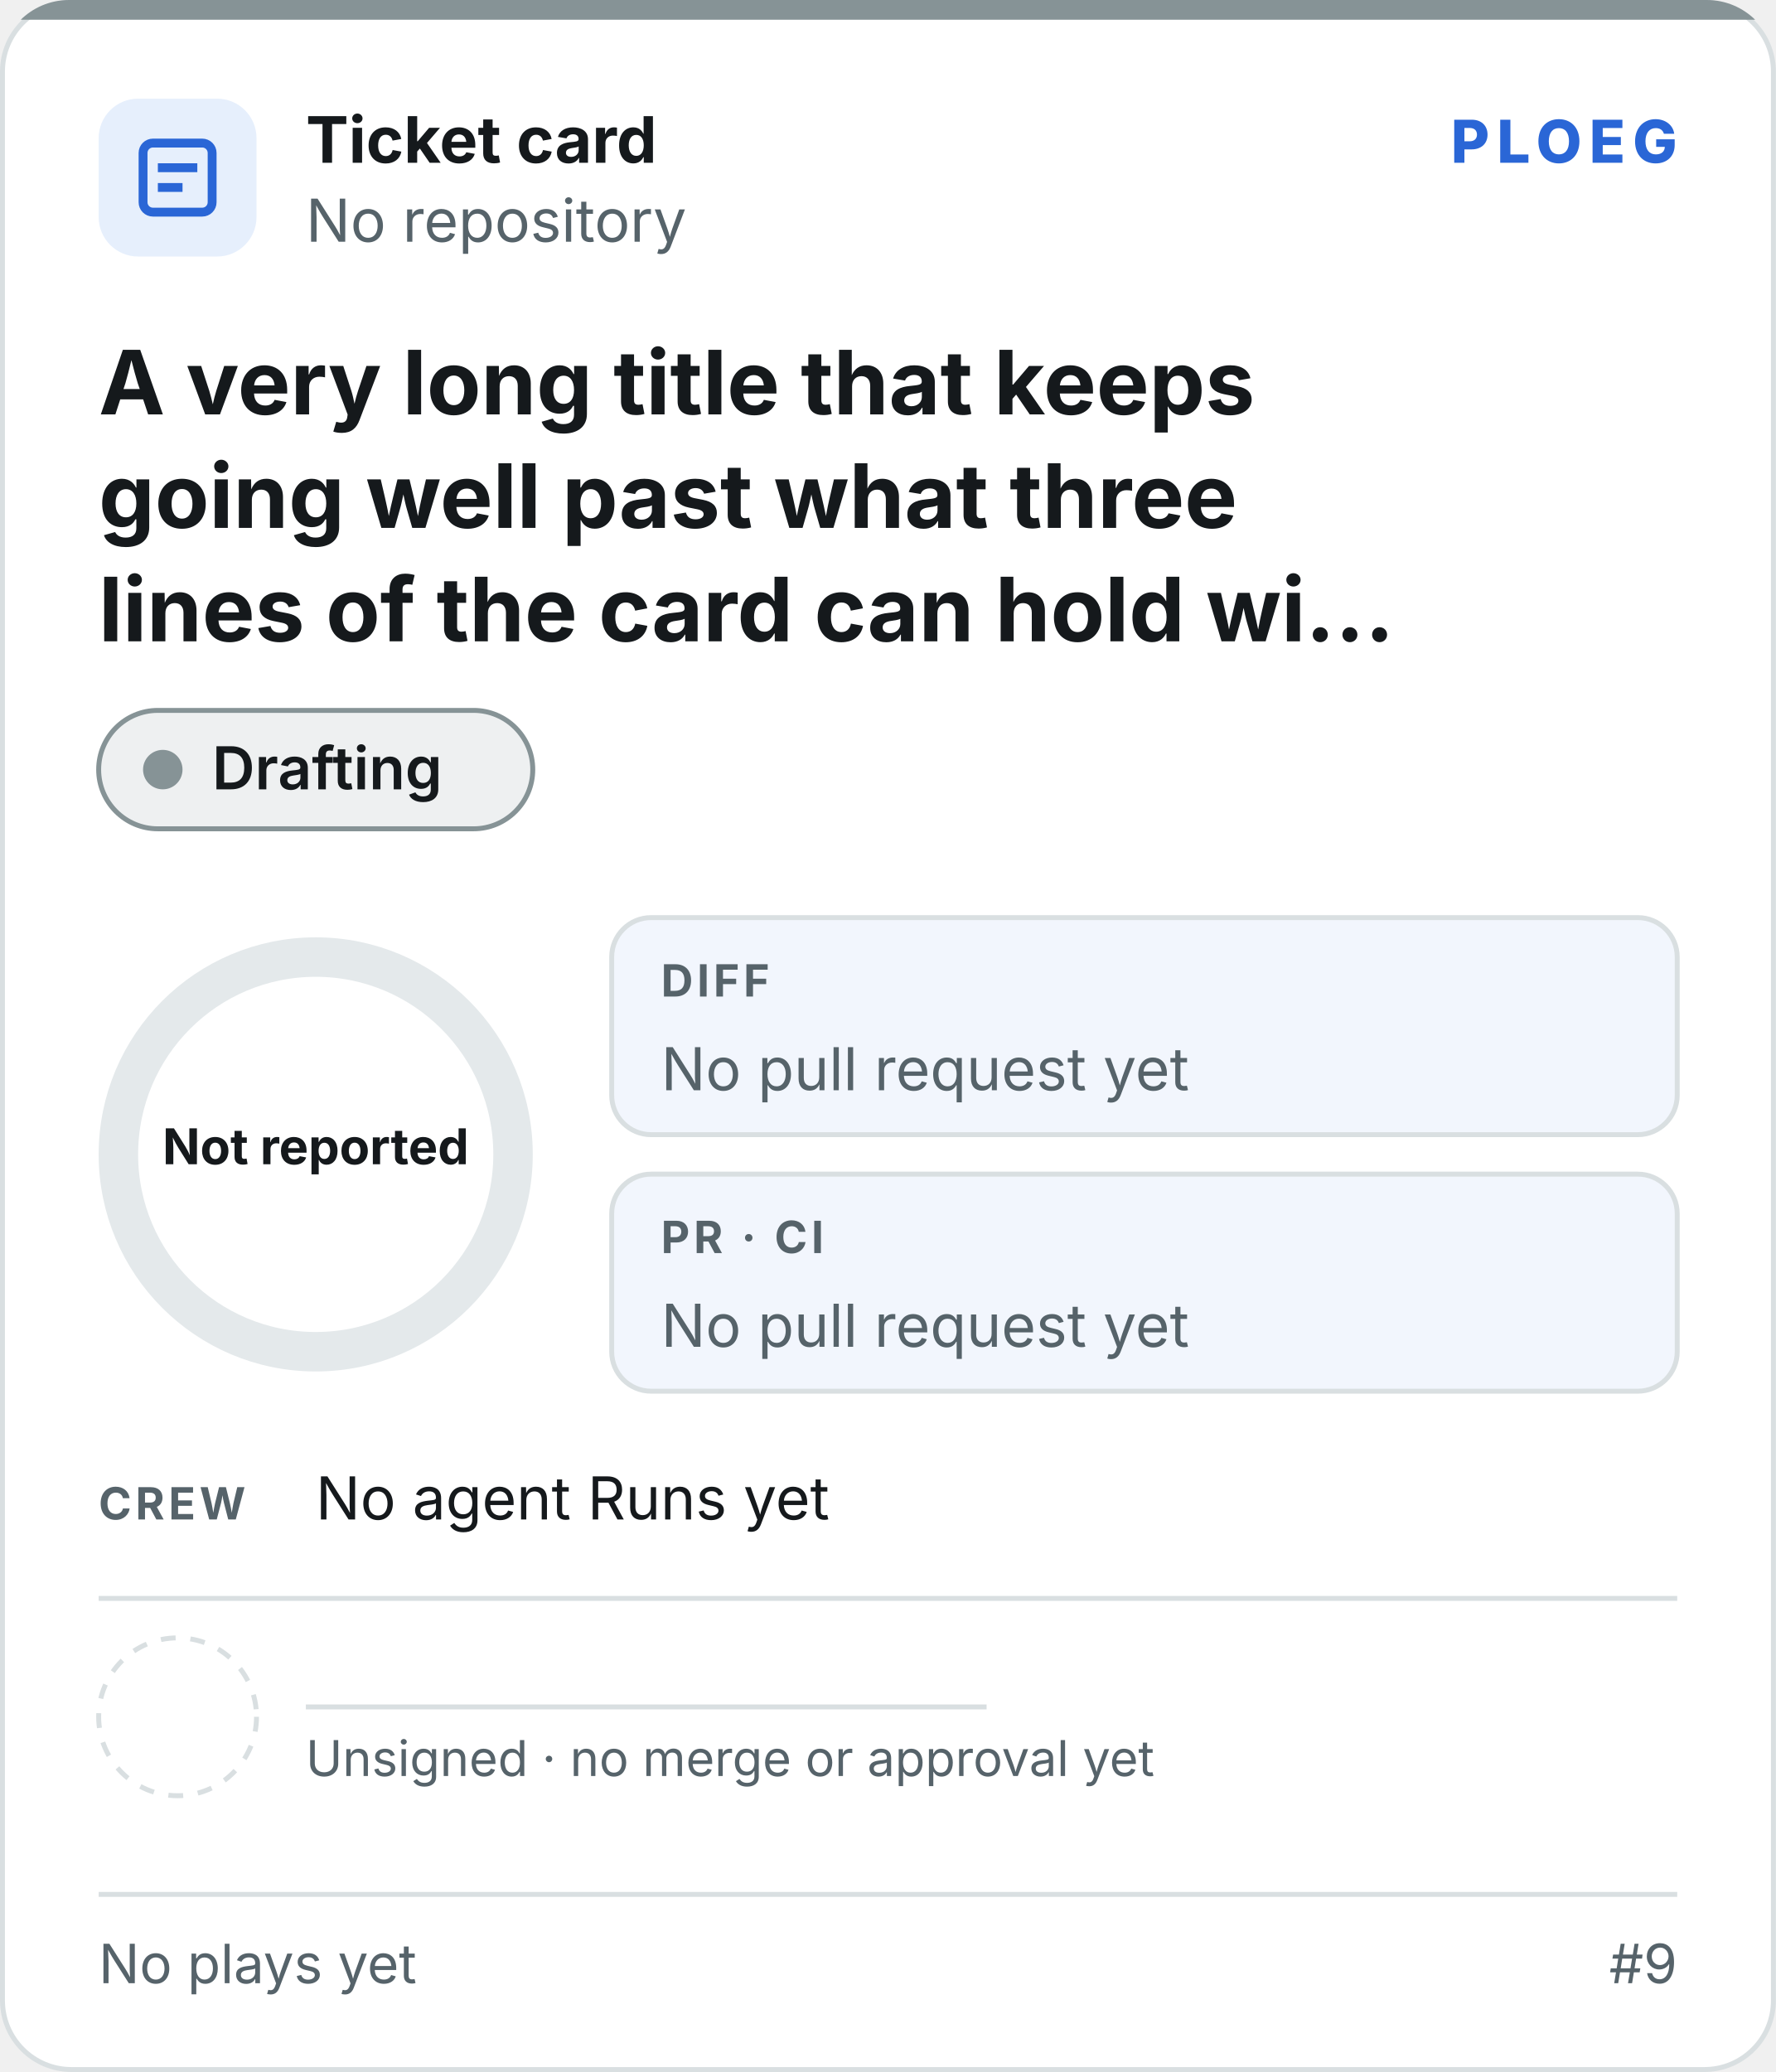
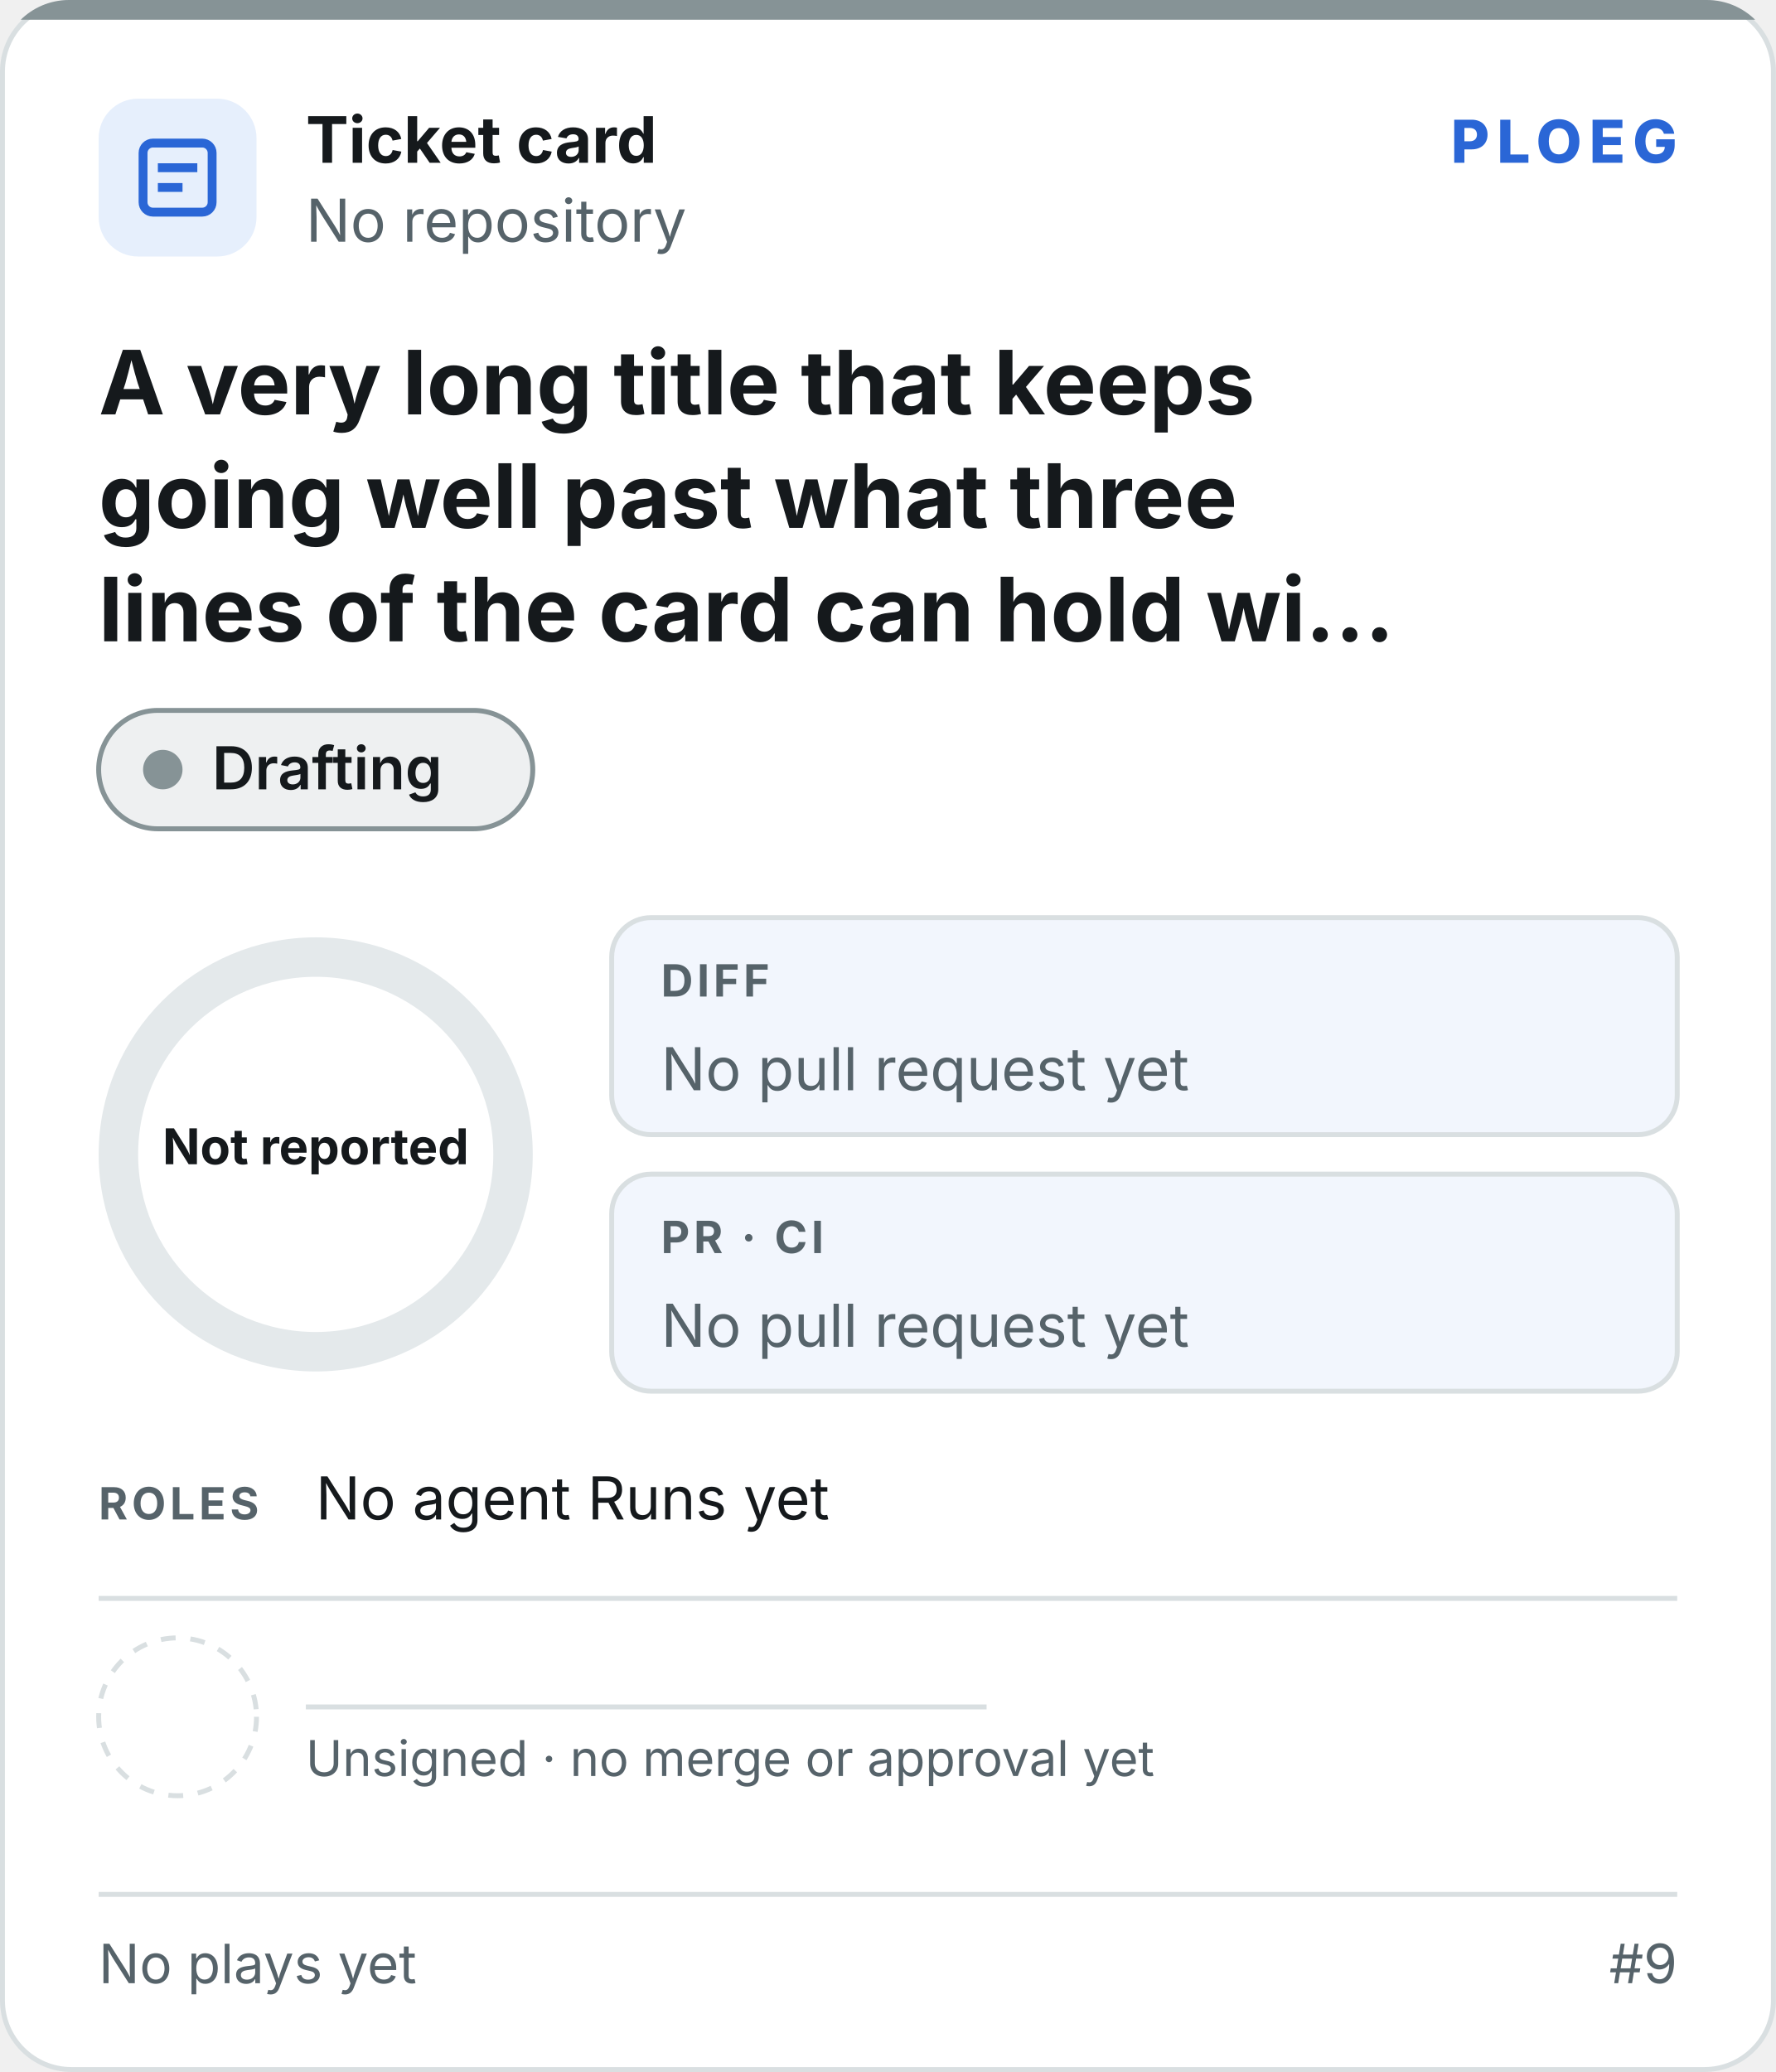
<svg xmlns="http://www.w3.org/2000/svg" width="360" height="420" viewBox="0 0 360 420" role="img" aria-labelledby="card-title card-desc">
  <defs>
    <clipPath id="card-clip">
      <rect x="0" y="0" width="360" height="420" rx="14" />
    </clipPath>
    <linearGradient id="card-sheen" x1="0" y1="0" x2="1" y2="1">
      <stop offset="0" stop-color="#FFFFFF" stop-opacity="0" />
      <stop offset="0.5" stop-color="#D9DFE1" stop-opacity="0.16" />
      <stop offset="1" stop-color="#FFFFFF" stop-opacity="0" />
    </linearGradient>
  </defs>
  <g font-family="Inter, -apple-system, 'Segoe UI', Roboto, Helvetica, Arial, sans-serif">
    <rect x="0.5" y="0.5" width="359" height="419" rx="14" fill="#FFFFFF" stroke="#D9DFE1" />
    <g clip-path="url(#card-clip)">
      <rect x="0" y="0" width="360" height="4" fill="#869396" />
    </g>
    <rect x="20" y="20" width="32" height="32" rx="8" fill="#E6EFFC" />
    <g fill="none" stroke="#2A66D6" stroke-width="1.8" stroke-linejoin="round">
      <rect x="29" y="29" width="14" height="14" rx="2" />
      <path d="M32 34 H40 M32 38 H37" />
    </g>
    <text x="62" y="33" font-size="13" font-weight="700" fill="#15191C">Ticket card</text>
    <text x="62" y="49" font-size="12" fill="#56636A">No repository</text>
    <text x="340" y="33" font-size="12" font-weight="800" letter-spacing="1.5" text-anchor="end" fill="#2A66D6">PLOEG</text>
    <text x="20" y="84" font-size="18" font-weight="700" fill="#15191C">A very long title that keeps</text>
    <text x="20" y="107" font-size="18" font-weight="700" fill="#15191C">going well past what three</text>
    <text x="20" y="130" font-size="18" font-weight="700" fill="#15191C">lines of the card can hold wi…</text>
    <rect x="20" y="144" width="88" height="24" rx="12" fill="#869396" fill-opacity="0.14" stroke="#869396" />
    <circle cx="33" cy="156" r="4" fill="#869396" />
    <text x="43" y="160" font-size="12" font-weight="600" fill="#15191C">Drafting</text>
    <circle cx="64" cy="234" r="40" fill="none" stroke="#E4E9EB" stroke-width="8" />
    <text x="64" y="236" font-size="10" font-weight="700" text-anchor="middle" fill="#15191C">Not reported</text>
    <rect x="124" y="186" width="216" height="44" rx="8" fill="#E6EFFC" fill-opacity="0.5" stroke="#D9DFE1" />
    <text x="134" y="202" font-size="9" font-weight="700" letter-spacing="0.8" fill="#56636A">DIFF</text>
    <text x="134" y="221" font-size="12" fill="#56636A">No pull request yet</text>
    <rect x="124" y="238" width="216" height="44" rx="8" fill="#E6EFFC" fill-opacity="0.5" stroke="#D9DFE1" />
    <text x="134" y="254" font-size="9" font-weight="700" letter-spacing="0.8" fill="#56636A">PR · CI</text>
    <text x="134" y="273" font-size="12" fill="#56636A">No pull request yet</text>
-     <text x="20" y="308" font-size="9" font-weight="700" letter-spacing="0.8" fill="#56636A">CREW</text>
+     <text x="20" y="308" font-size="9" font-weight="700" letter-spacing="0.8" fill="#56636A">ROLES</text>
    <text x="64" y="308" font-size="12" fill="#15191C">No agent Runs yet</text>
    <line x1="20" y1="324" x2="340" y2="324" stroke="#D9DFE1" />
    <circle cx="36" cy="348" r="16" fill="none" stroke="#D9DFE1" stroke-dasharray="3 3" />
    <line x1="62" y1="346" x2="200" y2="346" stroke="#D9DFE1" />
    <text x="62" y="360" font-size="10" fill="#56636A">Unsigned · no merge or approval yet</text>
    <line x1="20" y1="384" x2="340" y2="384" stroke="#D9DFE1" />
    <text x="20" y="402" font-size="11" fill="#56636A">No plays yet</text>
    <text x="340" y="402" font-size="11" text-anchor="end" fill="#56636A">#9</text>
  </g>
</svg>
